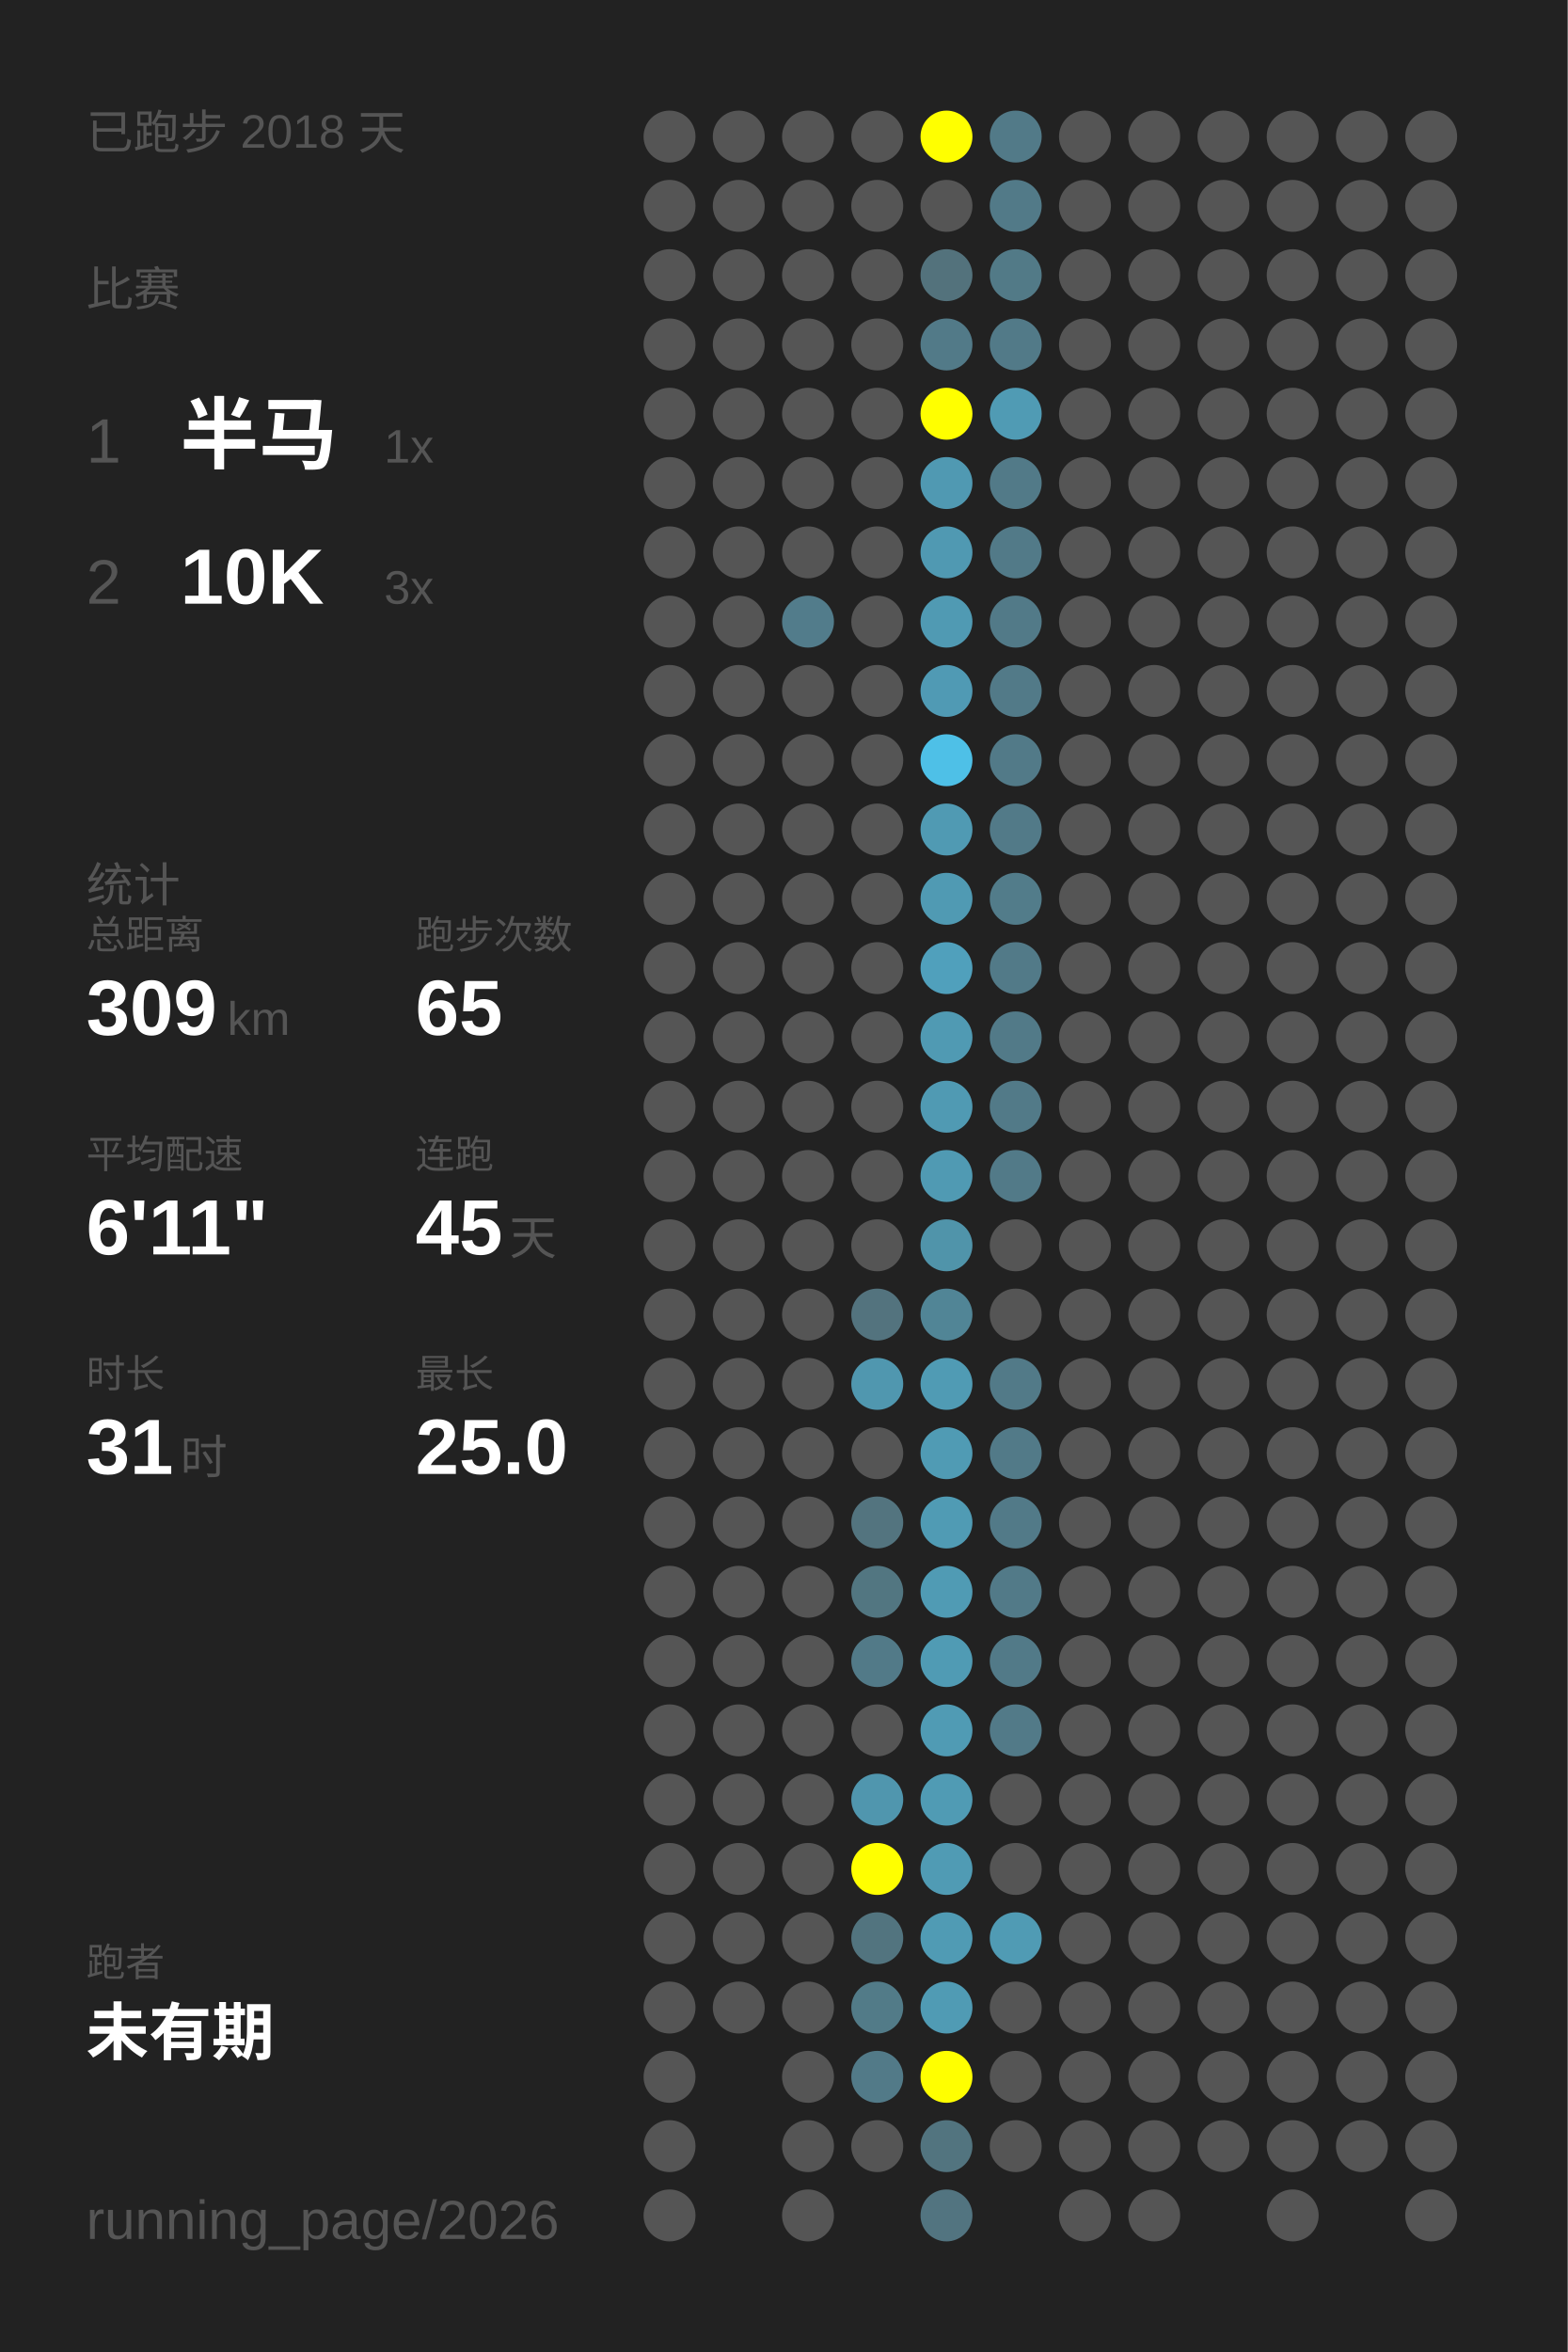
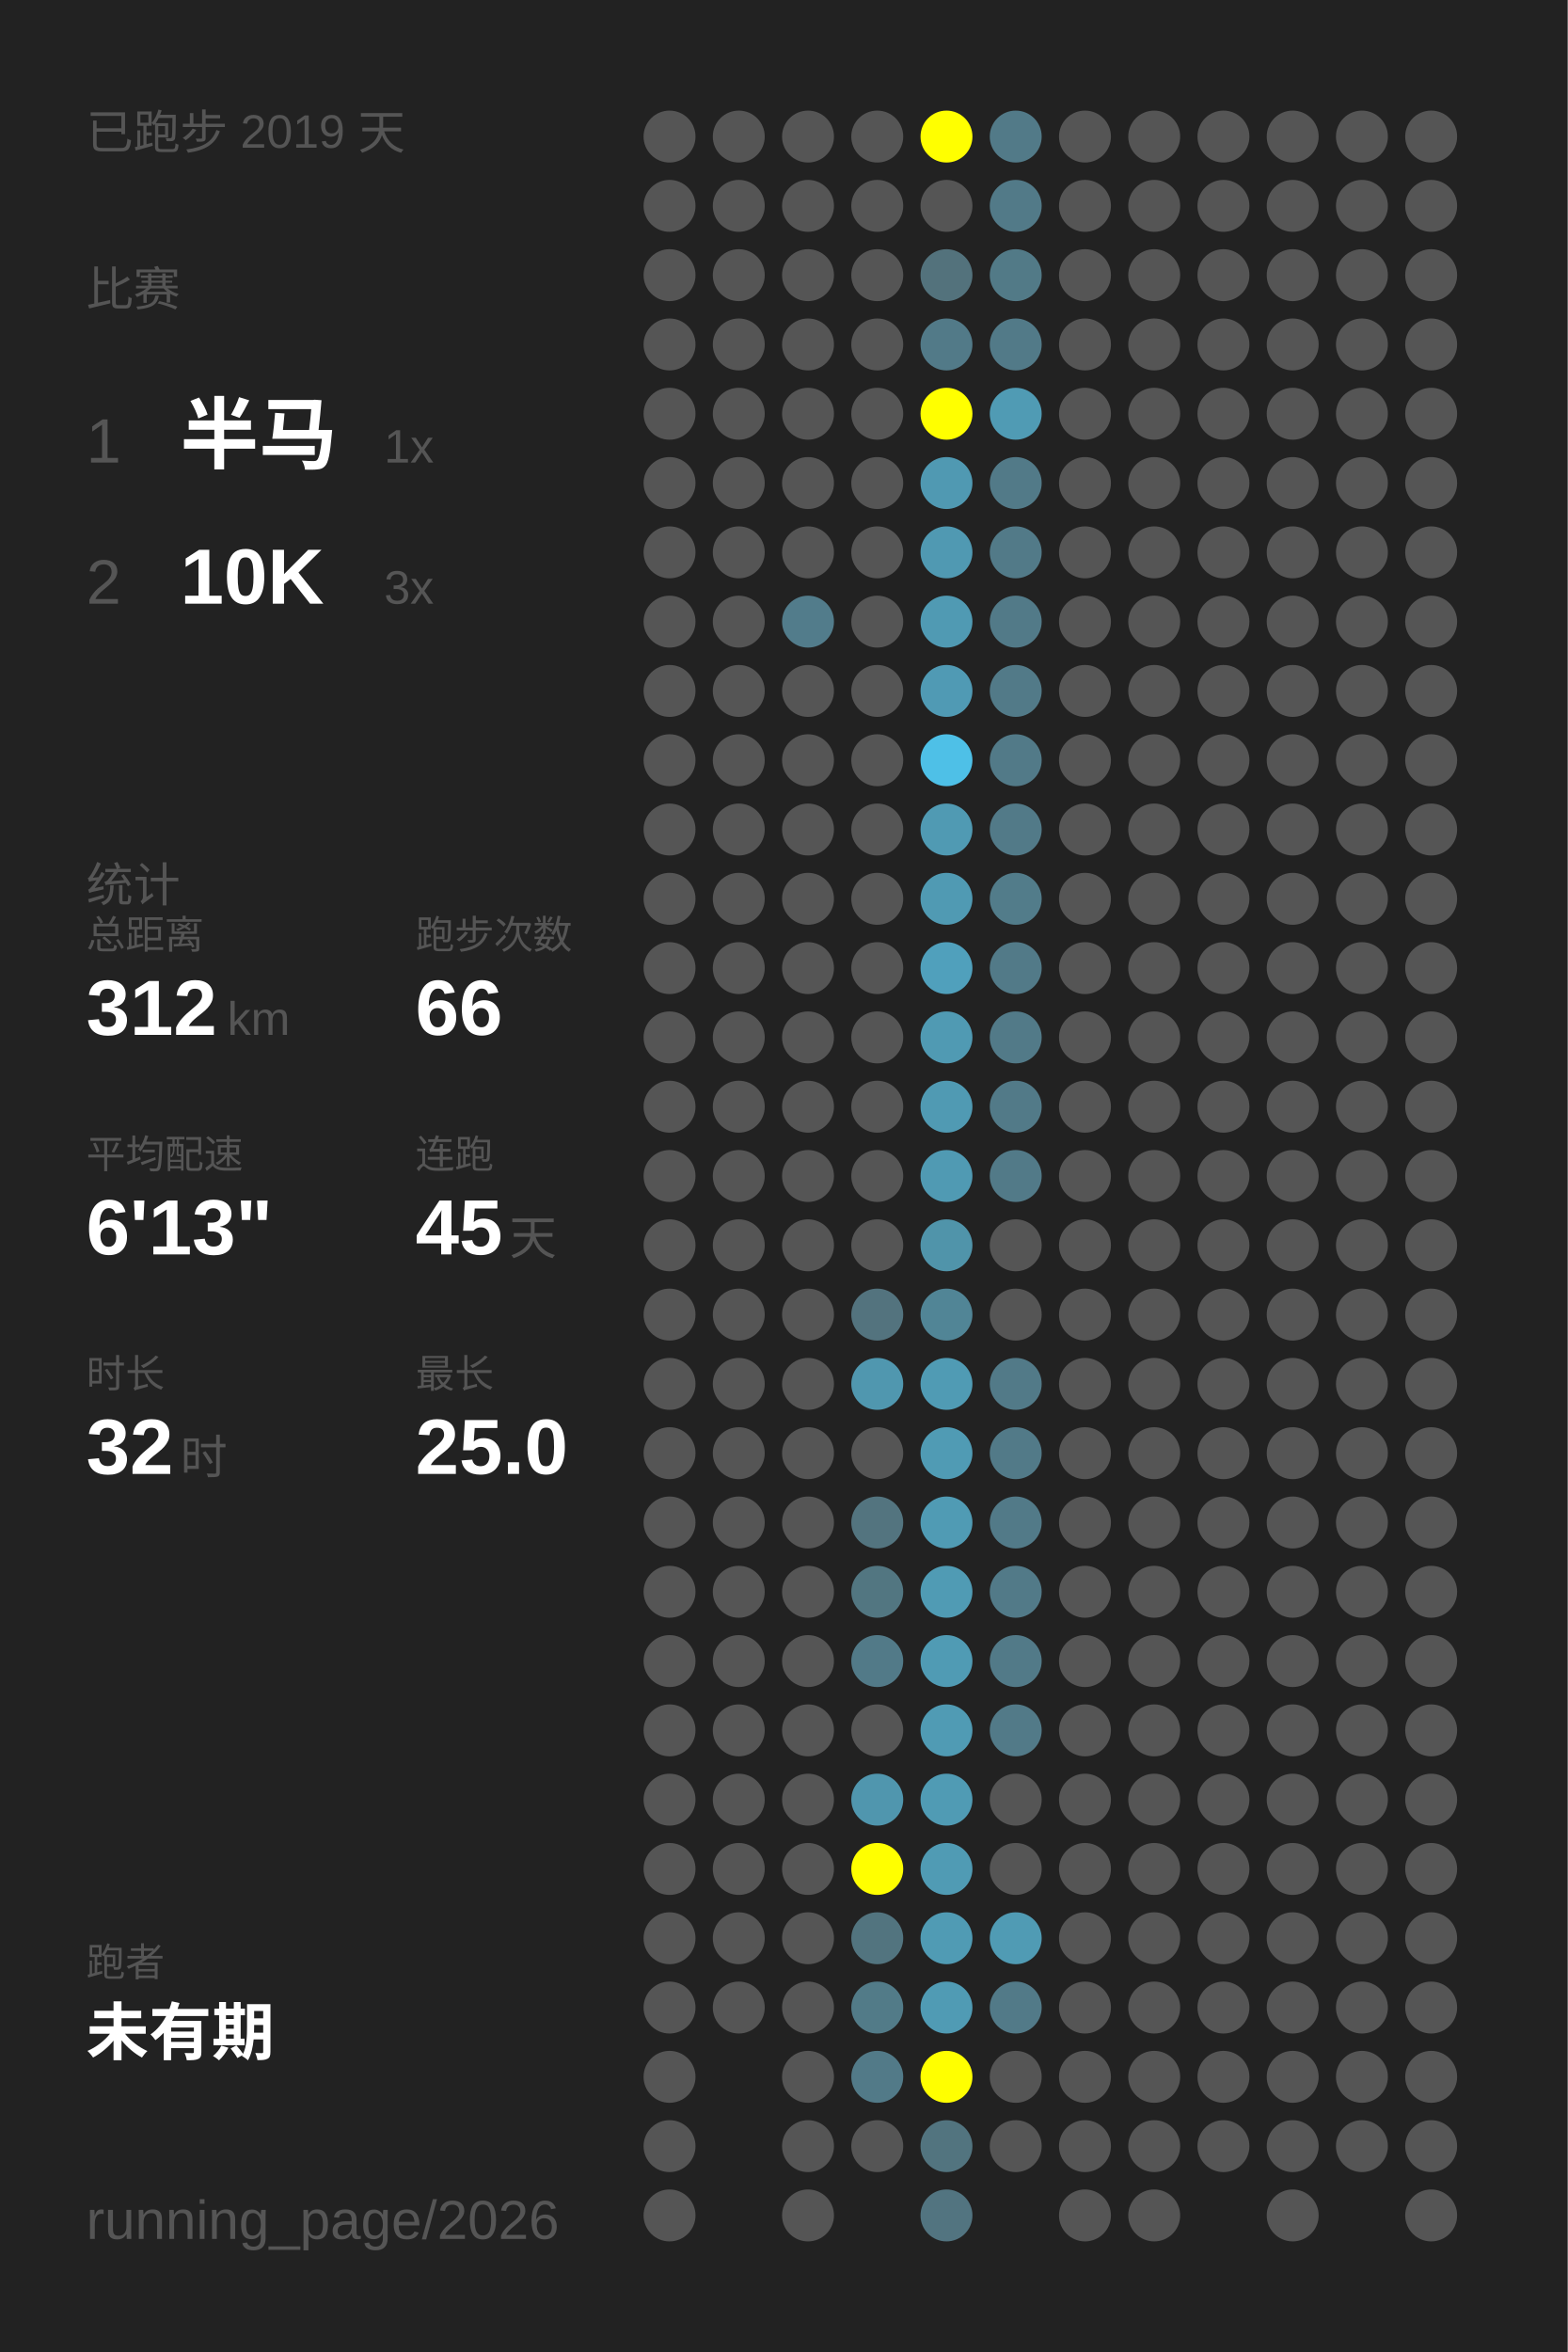
<svg xmlns="http://www.w3.org/2000/svg" baseProfile="full" height="300mm" version="1.1" viewBox="0,0,200,300" width="200mm">
  <defs />
  <rect fill="#222222" height="300" width="200" x="0" y="0" />
-   <text fill="#555555" style="font-size:6px; font-family:Arial;" x="11" y="19">已跑步 2018 天</text>
+   <text fill="#555555" style="font-size:6px; font-family:Arial;" x="11" y="19">已跑步 2019 天</text>
  <text fill="#555555" style="font-size:6px; font-family:Arial;" x="11" y="39">比赛</text>
  <text fill="#555555" style="font-size:8px; font-family:Arial;" x="11" y="59">1</text>
  <text fill="#FFFFFF" style="font-size:10px; font-family:Arial; font-weight:bold;" x="23" y="59">半马</text>
  <text fill="#555555" style="font-size:6px; font-family:Arial;" x="49" y="59">1x</text>
  <text fill="#555555" style="font-size:8px; font-family:Arial;" x="11" y="77">2</text>
  <text fill="#FFFFFF" style="font-size:10px; font-family:Arial; font-weight:bold;" x="23" y="77">10K</text>
  <text fill="#555555" style="font-size:6px; font-family:Arial;" x="49" y="77">3x</text>
  <text fill="#555555" style="font-size:6px; font-family:Arial;" x="11" y="115">统计</text>
  <text fill="#555555" style="font-size:5px; font-family:Arial;" x="11" y="121">总距离</text>
-   <text fill="#FFFFFF" style="font-size:10px; font-family:Arial; font-weight:bold;" x="11" y="132">309</text>
+   <text fill="#FFFFFF" style="font-size:10px; font-family:Arial; font-weight:bold;" x="11" y="132">312</text>
  <text fill="#555555" style="font-size:6px; font-family:Arial;" x="29" y="132">km</text>
  <text fill="#555555" style="font-size:5px; font-family:Arial;" x="53" y="121">跑步次数</text>
-   <text fill="#FFFFFF" style="font-size:10px; font-family:Arial; font-weight:bold;" x="53" y="132">65</text>
+   <text fill="#FFFFFF" style="font-size:10px; font-family:Arial; font-weight:bold;" x="53" y="132">66</text>
  <text fill="#555555" style="font-size:5px; font-family:Arial;" x="11" y="149">平均配速</text>
-   <text fill="#FFFFFF" style="font-size:10px; font-family:Arial; font-weight:bold;" x="11" y="160">6'11"</text>
+   <text fill="#FFFFFF" style="font-size:10px; font-family:Arial; font-weight:bold;" x="11" y="160">6'13"</text>
  <text fill="#555555" style="font-size:5px; font-family:Arial;" x="53" y="149">连跑</text>
  <text fill="#FFFFFF" style="font-size:10px; font-family:Arial; font-weight:bold;" x="53" y="160">45</text>
  <text fill="#555555" style="font-size:6px; font-family:Arial;" x="65" y="160">天</text>
  <text fill="#555555" style="font-size:5px; font-family:Arial;" x="11" y="177">时长</text>
-   <text fill="#FFFFFF" style="font-size:10px; font-family:Arial; font-weight:bold;" x="11" y="188">31</text>
+   <text fill="#FFFFFF" style="font-size:10px; font-family:Arial; font-weight:bold;" x="11" y="188">32</text>
  <text fill="#555555" style="font-size:6px; font-family:Arial;" x="23" y="188">时</text>
  <text fill="#555555" style="font-size:5px; font-family:Arial;" x="53" y="177">最长</text>
  <text fill="#FFFFFF" style="font-size:10px; font-family:Arial; font-weight:bold;" x="53" y="188">25.0</text>
  <text fill="#555555" style="font-size:5px; font-family:Arial;" x="11" y="252.065">跑者</text>
  <text fill="#FFFFFF" style="font-size:8px; font-family:Arial; font-weight:bold;" x="11" y="262.065">未有期</text>
  <text fill="#555555" style="font-size:7px; font-family:Arial;" x="11" y="285.581">running_page/2026</text>
  <circle cx="85.417" cy="17.419" fill="#555555" r="3.312" />
  <circle cx="85.417" cy="26.258" fill="#555555" r="3.312" />
  <circle cx="85.417" cy="35.097" fill="#555555" r="3.312" />
  <circle cx="85.417" cy="43.935" fill="#555555" r="3.312" />
  <circle cx="85.417" cy="52.774" fill="#555555" r="3.312" />
  <circle cx="85.417" cy="61.613" fill="#555555" r="3.312" />
  <circle cx="85.417" cy="70.452" fill="#555555" r="3.312" />
  <circle cx="85.417" cy="79.29" fill="#555555" r="3.312" />
  <circle cx="85.417" cy="88.129" fill="#555555" r="3.312" />
  <circle cx="85.417" cy="96.968" fill="#555555" r="3.312" />
  <circle cx="85.417" cy="105.806" fill="#555555" r="3.312" />
  <circle cx="85.417" cy="114.645" fill="#555555" r="3.312" />
  <circle cx="85.417" cy="123.484" fill="#555555" r="3.312" />
  <circle cx="85.417" cy="132.323" fill="#555555" r="3.312" />
  <circle cx="85.417" cy="141.161" fill="#555555" r="3.312" />
  <circle cx="85.417" cy="150" fill="#555555" r="3.312" />
  <circle cx="85.417" cy="158.839" fill="#555555" r="3.312" />
  <circle cx="85.417" cy="167.677" fill="#555555" r="3.312" />
  <circle cx="85.417" cy="176.516" fill="#555555" r="3.312" />
  <circle cx="85.417" cy="185.355" fill="#555555" r="3.312" />
  <circle cx="85.417" cy="194.194" fill="#555555" r="3.312" />
  <circle cx="85.417" cy="203.032" fill="#555555" r="3.312" />
  <circle cx="85.417" cy="211.871" fill="#555555" r="3.312" />
  <circle cx="85.417" cy="220.71" fill="#555555" r="3.312" />
  <circle cx="85.417" cy="229.548" fill="#555555" r="3.312" />
  <circle cx="85.417" cy="238.387" fill="#555555" r="3.312" />
  <circle cx="85.417" cy="247.226" fill="#555555" r="3.312" />
  <circle cx="85.417" cy="256.065" fill="#555555" r="3.312" />
  <circle cx="85.417" cy="264.903" fill="#555555" r="3.312" />
  <circle cx="85.417" cy="273.742" fill="#555555" r="3.312" />
  <circle cx="85.417" cy="282.581" fill="#555555" r="3.312" />
  <circle cx="94.25" cy="17.419" fill="#555555" r="3.312" />
  <circle cx="94.25" cy="26.258" fill="#555555" r="3.312" />
  <circle cx="94.25" cy="35.097" fill="#555555" r="3.312" />
  <circle cx="94.25" cy="43.935" fill="#555555" r="3.312" />
  <circle cx="94.25" cy="52.774" fill="#555555" r="3.312" />
  <circle cx="94.25" cy="61.613" fill="#555555" r="3.312" />
  <circle cx="94.25" cy="70.452" fill="#555555" r="3.312" />
  <circle cx="94.25" cy="79.29" fill="#555555" r="3.312" />
  <circle cx="94.25" cy="88.129" fill="#555555" r="3.312" />
  <circle cx="94.25" cy="96.968" fill="#555555" r="3.312" />
  <circle cx="94.25" cy="105.806" fill="#555555" r="3.312" />
  <circle cx="94.25" cy="114.645" fill="#555555" r="3.312" />
  <circle cx="94.25" cy="123.484" fill="#555555" r="3.312" />
  <circle cx="94.25" cy="132.323" fill="#555555" r="3.312" />
  <circle cx="94.25" cy="141.161" fill="#555555" r="3.312" />
  <circle cx="94.25" cy="150" fill="#555555" r="3.312" />
  <circle cx="94.25" cy="158.839" fill="#555555" r="3.312" />
  <circle cx="94.25" cy="167.677" fill="#555555" r="3.312" />
  <circle cx="94.25" cy="176.516" fill="#555555" r="3.312" />
  <circle cx="94.25" cy="185.355" fill="#555555" r="3.312" />
  <circle cx="94.25" cy="194.194" fill="#555555" r="3.312" />
  <circle cx="94.25" cy="203.032" fill="#555555" r="3.312" />
  <circle cx="94.25" cy="211.871" fill="#555555" r="3.312" />
  <circle cx="94.25" cy="220.71" fill="#555555" r="3.312" />
  <circle cx="94.25" cy="229.548" fill="#555555" r="3.312" />
  <circle cx="94.25" cy="238.387" fill="#555555" r="3.312" />
  <circle cx="94.25" cy="247.226" fill="#555555" r="3.312" />
  <circle cx="94.25" cy="256.065" fill="#555555" r="3.312" />
  <circle cx="103.083" cy="17.419" fill="#555555" r="3.312" />
  <circle cx="103.083" cy="26.258" fill="#555555" r="3.312" />
  <circle cx="103.083" cy="35.097" fill="#555555" r="3.312" />
  <circle cx="103.083" cy="43.935" fill="#555555" r="3.312" />
  <circle cx="103.083" cy="52.774" fill="#555555" r="3.312" />
  <circle cx="103.083" cy="61.613" fill="#555555" r="3.312" />
  <circle cx="103.083" cy="70.452" fill="#555555" r="3.312" />
  <circle cx="103.083" cy="79.29" fill="#527c8b" r="3.312" />
  <circle cx="103.083" cy="88.129" fill="#555555" r="3.312" />
  <circle cx="103.083" cy="96.968" fill="#555555" r="3.312" />
  <circle cx="103.083" cy="105.806" fill="#555555" r="3.312" />
  <circle cx="103.083" cy="114.645" fill="#555555" r="3.312" />
  <circle cx="103.083" cy="123.484" fill="#555555" r="3.312" />
  <circle cx="103.083" cy="132.323" fill="#555555" r="3.312" />
  <circle cx="103.083" cy="141.161" fill="#555555" r="3.312" />
  <circle cx="103.083" cy="150" fill="#555555" r="3.312" />
  <circle cx="103.083" cy="158.839" fill="#555555" r="3.312" />
  <circle cx="103.083" cy="167.677" fill="#555555" r="3.312" />
  <circle cx="103.083" cy="176.516" fill="#555555" r="3.312" />
  <circle cx="103.083" cy="185.355" fill="#555555" r="3.312" />
  <circle cx="103.083" cy="194.194" fill="#555555" r="3.312" />
  <circle cx="103.083" cy="203.032" fill="#555555" r="3.312" />
  <circle cx="103.083" cy="211.871" fill="#555555" r="3.312" />
  <circle cx="103.083" cy="220.71" fill="#555555" r="3.312" />
  <circle cx="103.083" cy="229.548" fill="#555555" r="3.312" />
  <circle cx="103.083" cy="238.387" fill="#555555" r="3.312" />
  <circle cx="103.083" cy="247.226" fill="#555555" r="3.312" />
  <circle cx="103.083" cy="256.065" fill="#555555" r="3.312" />
  <circle cx="103.083" cy="264.903" fill="#555555" r="3.312" />
  <circle cx="103.083" cy="273.742" fill="#555555" r="3.312" />
  <circle cx="103.083" cy="282.581" fill="#555555" r="3.312" />
  <circle cx="111.917" cy="17.419" fill="#555555" r="3.312" />
  <circle cx="111.917" cy="26.258" fill="#555555" r="3.312" />
  <circle cx="111.917" cy="35.097" fill="#555555" r="3.312" />
  <circle cx="111.917" cy="43.935" fill="#555555" r="3.312" />
  <circle cx="111.917" cy="52.774" fill="#555555" r="3.312" />
  <circle cx="111.917" cy="61.613" fill="#555555" r="3.312" />
  <circle cx="111.917" cy="70.452" fill="#555555" r="3.312" />
  <circle cx="111.917" cy="79.29" fill="#555555" r="3.312" />
  <circle cx="111.917" cy="88.129" fill="#555555" r="3.312" />
  <circle cx="111.917" cy="96.968" fill="#555555" r="3.312" />
  <circle cx="111.917" cy="105.806" fill="#555555" r="3.312" />
  <circle cx="111.917" cy="114.645" fill="#555555" r="3.312" />
  <circle cx="111.917" cy="123.484" fill="#555555" r="3.312" />
  <circle cx="111.917" cy="132.323" fill="#555555" r="3.312" />
  <circle cx="111.917" cy="141.161" fill="#555555" r="3.312" />
  <circle cx="111.917" cy="150" fill="#555555" r="3.312" />
  <circle cx="111.917" cy="158.839" fill="#555555" r="3.312" />
  <circle cx="111.917" cy="167.677" fill="#53737e" r="3.312" />
  <circle cx="111.917" cy="176.516" fill="#5097af" r="3.312" />
  <circle cx="111.917" cy="185.355" fill="#555555" r="3.312" />
  <circle cx="111.917" cy="194.194" fill="#53747f" r="3.312" />
  <circle cx="111.917" cy="203.032" fill="#527681" r="3.312" />
  <circle cx="111.917" cy="211.871" fill="#527a88" r="3.312" />
  <circle cx="111.917" cy="220.71" fill="#555555" r="3.312" />
  <circle cx="111.917" cy="229.548" fill="#5096ae" r="3.312" />
  <circle cx="111.917" cy="238.387" fill="#FFFF00" r="3.312" />
  <circle cx="111.917" cy="247.226" fill="#52747f" r="3.312" />
  <circle cx="111.917" cy="256.065" fill="#527b88" r="3.312" />
  <circle cx="111.917" cy="264.903" fill="#527a88" r="3.312" />
  <circle cx="111.917" cy="273.742" fill="#555555" r="3.312" />
  <circle cx="120.75" cy="17.419" fill="#FFFF00" r="3.312" />
  <circle cx="120.75" cy="26.258" fill="#555555" r="3.312" />
  <circle cx="120.75" cy="35.097" fill="#53727c" r="3.312" />
  <circle cx="120.75" cy="43.935" fill="#527a88" r="3.312" />
  <circle cx="120.75" cy="52.774" fill="#FFFF00" r="3.312" />
  <circle cx="120.75" cy="61.613" fill="#5099b2" r="3.312" />
  <circle cx="120.75" cy="70.452" fill="#5099b2" r="3.312" />
  <circle cx="120.75" cy="79.29" fill="#509ab3" r="3.312" />
  <circle cx="120.75" cy="88.129" fill="#509ab4" r="3.312" />
  <circle cx="120.75" cy="96.968" fill="#4ec0e7" r="3.312" />
  <circle cx="120.75" cy="105.806" fill="#509ab3" r="3.312" />
  <circle cx="120.75" cy="114.645" fill="#509ab3" r="3.312" />
  <circle cx="120.75" cy="123.484" fill="#50a0bc" r="3.312" />
  <circle cx="120.75" cy="132.323" fill="#509ab3" r="3.312" />
  <circle cx="120.75" cy="141.161" fill="#509ab3" r="3.312" />
  <circle cx="120.75" cy="150" fill="#509ab3" r="3.312" />
  <circle cx="120.75" cy="158.839" fill="#5094aa" r="3.312" />
  <circle cx="120.75" cy="167.677" fill="#518596" r="3.312" />
  <circle cx="120.75" cy="176.516" fill="#509bb4" r="3.312" />
  <circle cx="120.75" cy="185.355" fill="#509bb4" r="3.312" />
  <circle cx="120.75" cy="194.194" fill="#509bb4" r="3.312" />
  <circle cx="120.75" cy="203.032" fill="#509bb4" r="3.312" />
  <circle cx="120.75" cy="211.871" fill="#509bb4" r="3.312" />
  <circle cx="120.75" cy="220.71" fill="#509bb4" r="3.312" />
  <circle cx="120.75" cy="229.548" fill="#509bb4" r="3.312" />
  <circle cx="120.75" cy="238.387" fill="#509bb4" r="3.312" />
  <circle cx="120.75" cy="247.226" fill="#509bb4" r="3.312" />
  <circle cx="120.75" cy="256.065" fill="#509bb4" r="3.312" />
  <circle cx="120.75" cy="264.903" fill="#FFFF00" r="3.312" />
  <circle cx="120.75" cy="273.742" fill="#52747f" r="3.312" />
  <circle cx="120.75" cy="282.581" fill="#527480" r="3.312" />
  <circle cx="129.583" cy="17.419" fill="#527a88" r="3.312" />
  <circle cx="129.583" cy="26.258" fill="#527a88" r="3.312" />
  <circle cx="129.583" cy="35.097" fill="#527a87" r="3.312" />
  <circle cx="129.583" cy="43.935" fill="#527a88" r="3.312" />
  <circle cx="129.583" cy="52.774" fill="#509bb4" r="3.312" />
  <circle cx="129.583" cy="61.613" fill="#527a88" r="3.312" />
  <circle cx="129.583" cy="70.452" fill="#527a88" r="3.312" />
  <circle cx="129.583" cy="79.29" fill="#527a88" r="3.312" />
  <circle cx="129.583" cy="88.129" fill="#527a88" r="3.312" />
  <circle cx="129.583" cy="96.968" fill="#527a88" r="3.312" />
  <circle cx="129.583" cy="105.806" fill="#527a88" r="3.312" />
  <circle cx="129.583" cy="114.645" fill="#527c8a" r="3.312" />
  <circle cx="129.583" cy="123.484" fill="#527a88" r="3.312" />
  <circle cx="129.583" cy="132.323" fill="#527a88" r="3.312" />
  <circle cx="129.583" cy="141.161" fill="#527a88" r="3.312" />
  <circle cx="129.583" cy="150" fill="#527a88" r="3.312" />
  <circle cx="129.583" cy="158.839" fill="#555555" r="3.312" />
  <circle cx="129.583" cy="167.677" fill="#555555" r="3.312" />
  <circle cx="129.583" cy="176.516" fill="#527a88" r="3.312" />
  <circle cx="129.583" cy="185.355" fill="#527a88" r="3.312" />
  <circle cx="129.583" cy="194.194" fill="#527a88" r="3.312" />
  <circle cx="129.583" cy="203.032" fill="#527a88" r="3.312" />
  <circle cx="129.583" cy="211.871" fill="#527a88" r="3.312" />
  <circle cx="129.583" cy="220.71" fill="#527a88" r="3.312" />
  <circle cx="129.583" cy="229.548" fill="#555555" r="3.312" />
  <circle cx="129.583" cy="238.387" fill="#555555" r="3.312" />
  <circle cx="129.583" cy="247.226" fill="#509bb4" r="3.312" />
-   <circle cx="129.583" cy="256.065" fill="#555555" r="3.312" />
+   <circle cx="129.583" cy="256.065" fill="#527a88" r="3.312" />
  <circle cx="129.583" cy="264.903" fill="#555555" r="3.312" />
  <circle cx="129.583" cy="273.742" fill="#555555" r="3.312" />
  <circle cx="138.417" cy="17.419" fill="#555555" r="3.312" />
  <circle cx="138.417" cy="26.258" fill="#555555" r="3.312" />
  <circle cx="138.417" cy="35.097" fill="#555555" r="3.312" />
  <circle cx="138.417" cy="43.935" fill="#555555" r="3.312" />
  <circle cx="138.417" cy="52.774" fill="#555555" r="3.312" />
  <circle cx="138.417" cy="61.613" fill="#555555" r="3.312" />
  <circle cx="138.417" cy="70.452" fill="#555555" r="3.312" />
  <circle cx="138.417" cy="79.29" fill="#555555" r="3.312" />
  <circle cx="138.417" cy="88.129" fill="#555555" r="3.312" />
  <circle cx="138.417" cy="96.968" fill="#555555" r="3.312" />
  <circle cx="138.417" cy="105.806" fill="#555555" r="3.312" />
  <circle cx="138.417" cy="114.645" fill="#555555" r="3.312" />
  <circle cx="138.417" cy="123.484" fill="#555555" r="3.312" />
  <circle cx="138.417" cy="132.323" fill="#555555" r="3.312" />
  <circle cx="138.417" cy="141.161" fill="#555555" r="3.312" />
  <circle cx="138.417" cy="150" fill="#555555" r="3.312" />
  <circle cx="138.417" cy="158.839" fill="#555555" r="3.312" />
  <circle cx="138.417" cy="167.677" fill="#555555" r="3.312" />
  <circle cx="138.417" cy="176.516" fill="#555555" r="3.312" />
  <circle cx="138.417" cy="185.355" fill="#555555" r="3.312" />
  <circle cx="138.417" cy="194.194" fill="#555555" r="3.312" />
  <circle cx="138.417" cy="203.032" fill="#555555" r="3.312" />
  <circle cx="138.417" cy="211.871" fill="#555555" r="3.312" />
  <circle cx="138.417" cy="220.71" fill="#555555" r="3.312" />
  <circle cx="138.417" cy="229.548" fill="#555555" r="3.312" />
  <circle cx="138.417" cy="238.387" fill="#555555" r="3.312" />
  <circle cx="138.417" cy="247.226" fill="#555555" r="3.312" />
  <circle cx="138.417" cy="256.065" fill="#555555" r="3.312" />
  <circle cx="138.417" cy="264.903" fill="#555555" r="3.312" />
  <circle cx="138.417" cy="273.742" fill="#555555" r="3.312" />
  <circle cx="138.417" cy="282.581" fill="#555555" r="3.312" />
  <circle cx="147.25" cy="17.419" fill="#555555" r="3.312" />
  <circle cx="147.25" cy="26.258" fill="#555555" r="3.312" />
  <circle cx="147.25" cy="35.097" fill="#555555" r="3.312" />
  <circle cx="147.25" cy="43.935" fill="#555555" r="3.312" />
  <circle cx="147.25" cy="52.774" fill="#555555" r="3.312" />
  <circle cx="147.25" cy="61.613" fill="#555555" r="3.312" />
  <circle cx="147.25" cy="70.452" fill="#555555" r="3.312" />
  <circle cx="147.25" cy="79.29" fill="#555555" r="3.312" />
  <circle cx="147.25" cy="88.129" fill="#555555" r="3.312" />
  <circle cx="147.25" cy="96.968" fill="#555555" r="3.312" />
  <circle cx="147.25" cy="105.806" fill="#555555" r="3.312" />
  <circle cx="147.25" cy="114.645" fill="#555555" r="3.312" />
  <circle cx="147.25" cy="123.484" fill="#555555" r="3.312" />
  <circle cx="147.25" cy="132.323" fill="#555555" r="3.312" />
  <circle cx="147.25" cy="141.161" fill="#555555" r="3.312" />
  <circle cx="147.25" cy="150" fill="#555555" r="3.312" />
  <circle cx="147.25" cy="158.839" fill="#555555" r="3.312" />
  <circle cx="147.25" cy="167.677" fill="#555555" r="3.312" />
  <circle cx="147.25" cy="176.516" fill="#555555" r="3.312" />
  <circle cx="147.25" cy="185.355" fill="#555555" r="3.312" />
  <circle cx="147.25" cy="194.194" fill="#555555" r="3.312" />
  <circle cx="147.25" cy="203.032" fill="#555555" r="3.312" />
  <circle cx="147.25" cy="211.871" fill="#555555" r="3.312" />
  <circle cx="147.25" cy="220.71" fill="#555555" r="3.312" />
  <circle cx="147.25" cy="229.548" fill="#555555" r="3.312" />
  <circle cx="147.25" cy="238.387" fill="#555555" r="3.312" />
  <circle cx="147.25" cy="247.226" fill="#555555" r="3.312" />
  <circle cx="147.25" cy="256.065" fill="#555555" r="3.312" />
  <circle cx="147.25" cy="264.903" fill="#555555" r="3.312" />
  <circle cx="147.25" cy="273.742" fill="#555555" r="3.312" />
  <circle cx="147.25" cy="282.581" fill="#555555" r="3.312" />
  <circle cx="156.083" cy="17.419" fill="#555555" r="3.312" />
  <circle cx="156.083" cy="26.258" fill="#555555" r="3.312" />
  <circle cx="156.083" cy="35.097" fill="#555555" r="3.312" />
  <circle cx="156.083" cy="43.935" fill="#555555" r="3.312" />
  <circle cx="156.083" cy="52.774" fill="#555555" r="3.312" />
  <circle cx="156.083" cy="61.613" fill="#555555" r="3.312" />
  <circle cx="156.083" cy="70.452" fill="#555555" r="3.312" />
  <circle cx="156.083" cy="79.29" fill="#555555" r="3.312" />
  <circle cx="156.083" cy="88.129" fill="#555555" r="3.312" />
  <circle cx="156.083" cy="96.968" fill="#555555" r="3.312" />
  <circle cx="156.083" cy="105.806" fill="#555555" r="3.312" />
  <circle cx="156.083" cy="114.645" fill="#555555" r="3.312" />
  <circle cx="156.083" cy="123.484" fill="#555555" r="3.312" />
  <circle cx="156.083" cy="132.323" fill="#555555" r="3.312" />
  <circle cx="156.083" cy="141.161" fill="#555555" r="3.312" />
  <circle cx="156.083" cy="150" fill="#555555" r="3.312" />
  <circle cx="156.083" cy="158.839" fill="#555555" r="3.312" />
  <circle cx="156.083" cy="167.677" fill="#555555" r="3.312" />
  <circle cx="156.083" cy="176.516" fill="#555555" r="3.312" />
  <circle cx="156.083" cy="185.355" fill="#555555" r="3.312" />
  <circle cx="156.083" cy="194.194" fill="#555555" r="3.312" />
  <circle cx="156.083" cy="203.032" fill="#555555" r="3.312" />
  <circle cx="156.083" cy="211.871" fill="#555555" r="3.312" />
  <circle cx="156.083" cy="220.71" fill="#555555" r="3.312" />
  <circle cx="156.083" cy="229.548" fill="#555555" r="3.312" />
  <circle cx="156.083" cy="238.387" fill="#555555" r="3.312" />
  <circle cx="156.083" cy="247.226" fill="#555555" r="3.312" />
  <circle cx="156.083" cy="256.065" fill="#555555" r="3.312" />
  <circle cx="156.083" cy="264.903" fill="#555555" r="3.312" />
  <circle cx="156.083" cy="273.742" fill="#555555" r="3.312" />
  <circle cx="164.917" cy="17.419" fill="#555555" r="3.312" />
  <circle cx="164.917" cy="26.258" fill="#555555" r="3.312" />
  <circle cx="164.917" cy="35.097" fill="#555555" r="3.312" />
  <circle cx="164.917" cy="43.935" fill="#555555" r="3.312" />
  <circle cx="164.917" cy="52.774" fill="#555555" r="3.312" />
  <circle cx="164.917" cy="61.613" fill="#555555" r="3.312" />
  <circle cx="164.917" cy="70.452" fill="#555555" r="3.312" />
  <circle cx="164.917" cy="79.29" fill="#555555" r="3.312" />
  <circle cx="164.917" cy="88.129" fill="#555555" r="3.312" />
  <circle cx="164.917" cy="96.968" fill="#555555" r="3.312" />
  <circle cx="164.917" cy="105.806" fill="#555555" r="3.312" />
  <circle cx="164.917" cy="114.645" fill="#555555" r="3.312" />
  <circle cx="164.917" cy="123.484" fill="#555555" r="3.312" />
  <circle cx="164.917" cy="132.323" fill="#555555" r="3.312" />
  <circle cx="164.917" cy="141.161" fill="#555555" r="3.312" />
  <circle cx="164.917" cy="150" fill="#555555" r="3.312" />
  <circle cx="164.917" cy="158.839" fill="#555555" r="3.312" />
  <circle cx="164.917" cy="167.677" fill="#555555" r="3.312" />
  <circle cx="164.917" cy="176.516" fill="#555555" r="3.312" />
  <circle cx="164.917" cy="185.355" fill="#555555" r="3.312" />
  <circle cx="164.917" cy="194.194" fill="#555555" r="3.312" />
  <circle cx="164.917" cy="203.032" fill="#555555" r="3.312" />
  <circle cx="164.917" cy="211.871" fill="#555555" r="3.312" />
  <circle cx="164.917" cy="220.71" fill="#555555" r="3.312" />
  <circle cx="164.917" cy="229.548" fill="#555555" r="3.312" />
  <circle cx="164.917" cy="238.387" fill="#555555" r="3.312" />
  <circle cx="164.917" cy="247.226" fill="#555555" r="3.312" />
  <circle cx="164.917" cy="256.065" fill="#555555" r="3.312" />
  <circle cx="164.917" cy="264.903" fill="#555555" r="3.312" />
  <circle cx="164.917" cy="273.742" fill="#555555" r="3.312" />
  <circle cx="164.917" cy="282.581" fill="#555555" r="3.312" />
  <circle cx="173.75" cy="17.419" fill="#555555" r="3.312" />
  <circle cx="173.75" cy="26.258" fill="#555555" r="3.312" />
  <circle cx="173.75" cy="35.097" fill="#555555" r="3.312" />
  <circle cx="173.75" cy="43.935" fill="#555555" r="3.312" />
  <circle cx="173.75" cy="52.774" fill="#555555" r="3.312" />
  <circle cx="173.75" cy="61.613" fill="#555555" r="3.312" />
  <circle cx="173.75" cy="70.452" fill="#555555" r="3.312" />
  <circle cx="173.75" cy="79.29" fill="#555555" r="3.312" />
  <circle cx="173.75" cy="88.129" fill="#555555" r="3.312" />
  <circle cx="173.75" cy="96.968" fill="#555555" r="3.312" />
  <circle cx="173.75" cy="105.806" fill="#555555" r="3.312" />
  <circle cx="173.75" cy="114.645" fill="#555555" r="3.312" />
  <circle cx="173.75" cy="123.484" fill="#555555" r="3.312" />
  <circle cx="173.75" cy="132.323" fill="#555555" r="3.312" />
  <circle cx="173.75" cy="141.161" fill="#555555" r="3.312" />
  <circle cx="173.75" cy="150" fill="#555555" r="3.312" />
  <circle cx="173.75" cy="158.839" fill="#555555" r="3.312" />
  <circle cx="173.75" cy="167.677" fill="#555555" r="3.312" />
  <circle cx="173.75" cy="176.516" fill="#555555" r="3.312" />
  <circle cx="173.75" cy="185.355" fill="#555555" r="3.312" />
  <circle cx="173.75" cy="194.194" fill="#555555" r="3.312" />
  <circle cx="173.75" cy="203.032" fill="#555555" r="3.312" />
  <circle cx="173.75" cy="211.871" fill="#555555" r="3.312" />
  <circle cx="173.75" cy="220.71" fill="#555555" r="3.312" />
  <circle cx="173.75" cy="229.548" fill="#555555" r="3.312" />
  <circle cx="173.75" cy="238.387" fill="#555555" r="3.312" />
  <circle cx="173.75" cy="247.226" fill="#555555" r="3.312" />
  <circle cx="173.75" cy="256.065" fill="#555555" r="3.312" />
  <circle cx="173.75" cy="264.903" fill="#555555" r="3.312" />
  <circle cx="173.75" cy="273.742" fill="#555555" r="3.312" />
  <circle cx="182.583" cy="17.419" fill="#555555" r="3.312" />
  <circle cx="182.583" cy="26.258" fill="#555555" r="3.312" />
  <circle cx="182.583" cy="35.097" fill="#555555" r="3.312" />
  <circle cx="182.583" cy="43.935" fill="#555555" r="3.312" />
  <circle cx="182.583" cy="52.774" fill="#555555" r="3.312" />
  <circle cx="182.583" cy="61.613" fill="#555555" r="3.312" />
  <circle cx="182.583" cy="70.452" fill="#555555" r="3.312" />
  <circle cx="182.583" cy="79.29" fill="#555555" r="3.312" />
  <circle cx="182.583" cy="88.129" fill="#555555" r="3.312" />
  <circle cx="182.583" cy="96.968" fill="#555555" r="3.312" />
  <circle cx="182.583" cy="105.806" fill="#555555" r="3.312" />
  <circle cx="182.583" cy="114.645" fill="#555555" r="3.312" />
  <circle cx="182.583" cy="123.484" fill="#555555" r="3.312" />
  <circle cx="182.583" cy="132.323" fill="#555555" r="3.312" />
  <circle cx="182.583" cy="141.161" fill="#555555" r="3.312" />
  <circle cx="182.583" cy="150" fill="#555555" r="3.312" />
  <circle cx="182.583" cy="158.839" fill="#555555" r="3.312" />
  <circle cx="182.583" cy="167.677" fill="#555555" r="3.312" />
  <circle cx="182.583" cy="176.516" fill="#555555" r="3.312" />
  <circle cx="182.583" cy="185.355" fill="#555555" r="3.312" />
  <circle cx="182.583" cy="194.194" fill="#555555" r="3.312" />
  <circle cx="182.583" cy="203.032" fill="#555555" r="3.312" />
  <circle cx="182.583" cy="211.871" fill="#555555" r="3.312" />
  <circle cx="182.583" cy="220.71" fill="#555555" r="3.312" />
  <circle cx="182.583" cy="229.548" fill="#555555" r="3.312" />
  <circle cx="182.583" cy="238.387" fill="#555555" r="3.312" />
  <circle cx="182.583" cy="247.226" fill="#555555" r="3.312" />
  <circle cx="182.583" cy="256.065" fill="#555555" r="3.312" />
  <circle cx="182.583" cy="264.903" fill="#555555" r="3.312" />
  <circle cx="182.583" cy="273.742" fill="#555555" r="3.312" />
  <circle cx="182.583" cy="282.581" fill="#555555" r="3.312" />
</svg>
